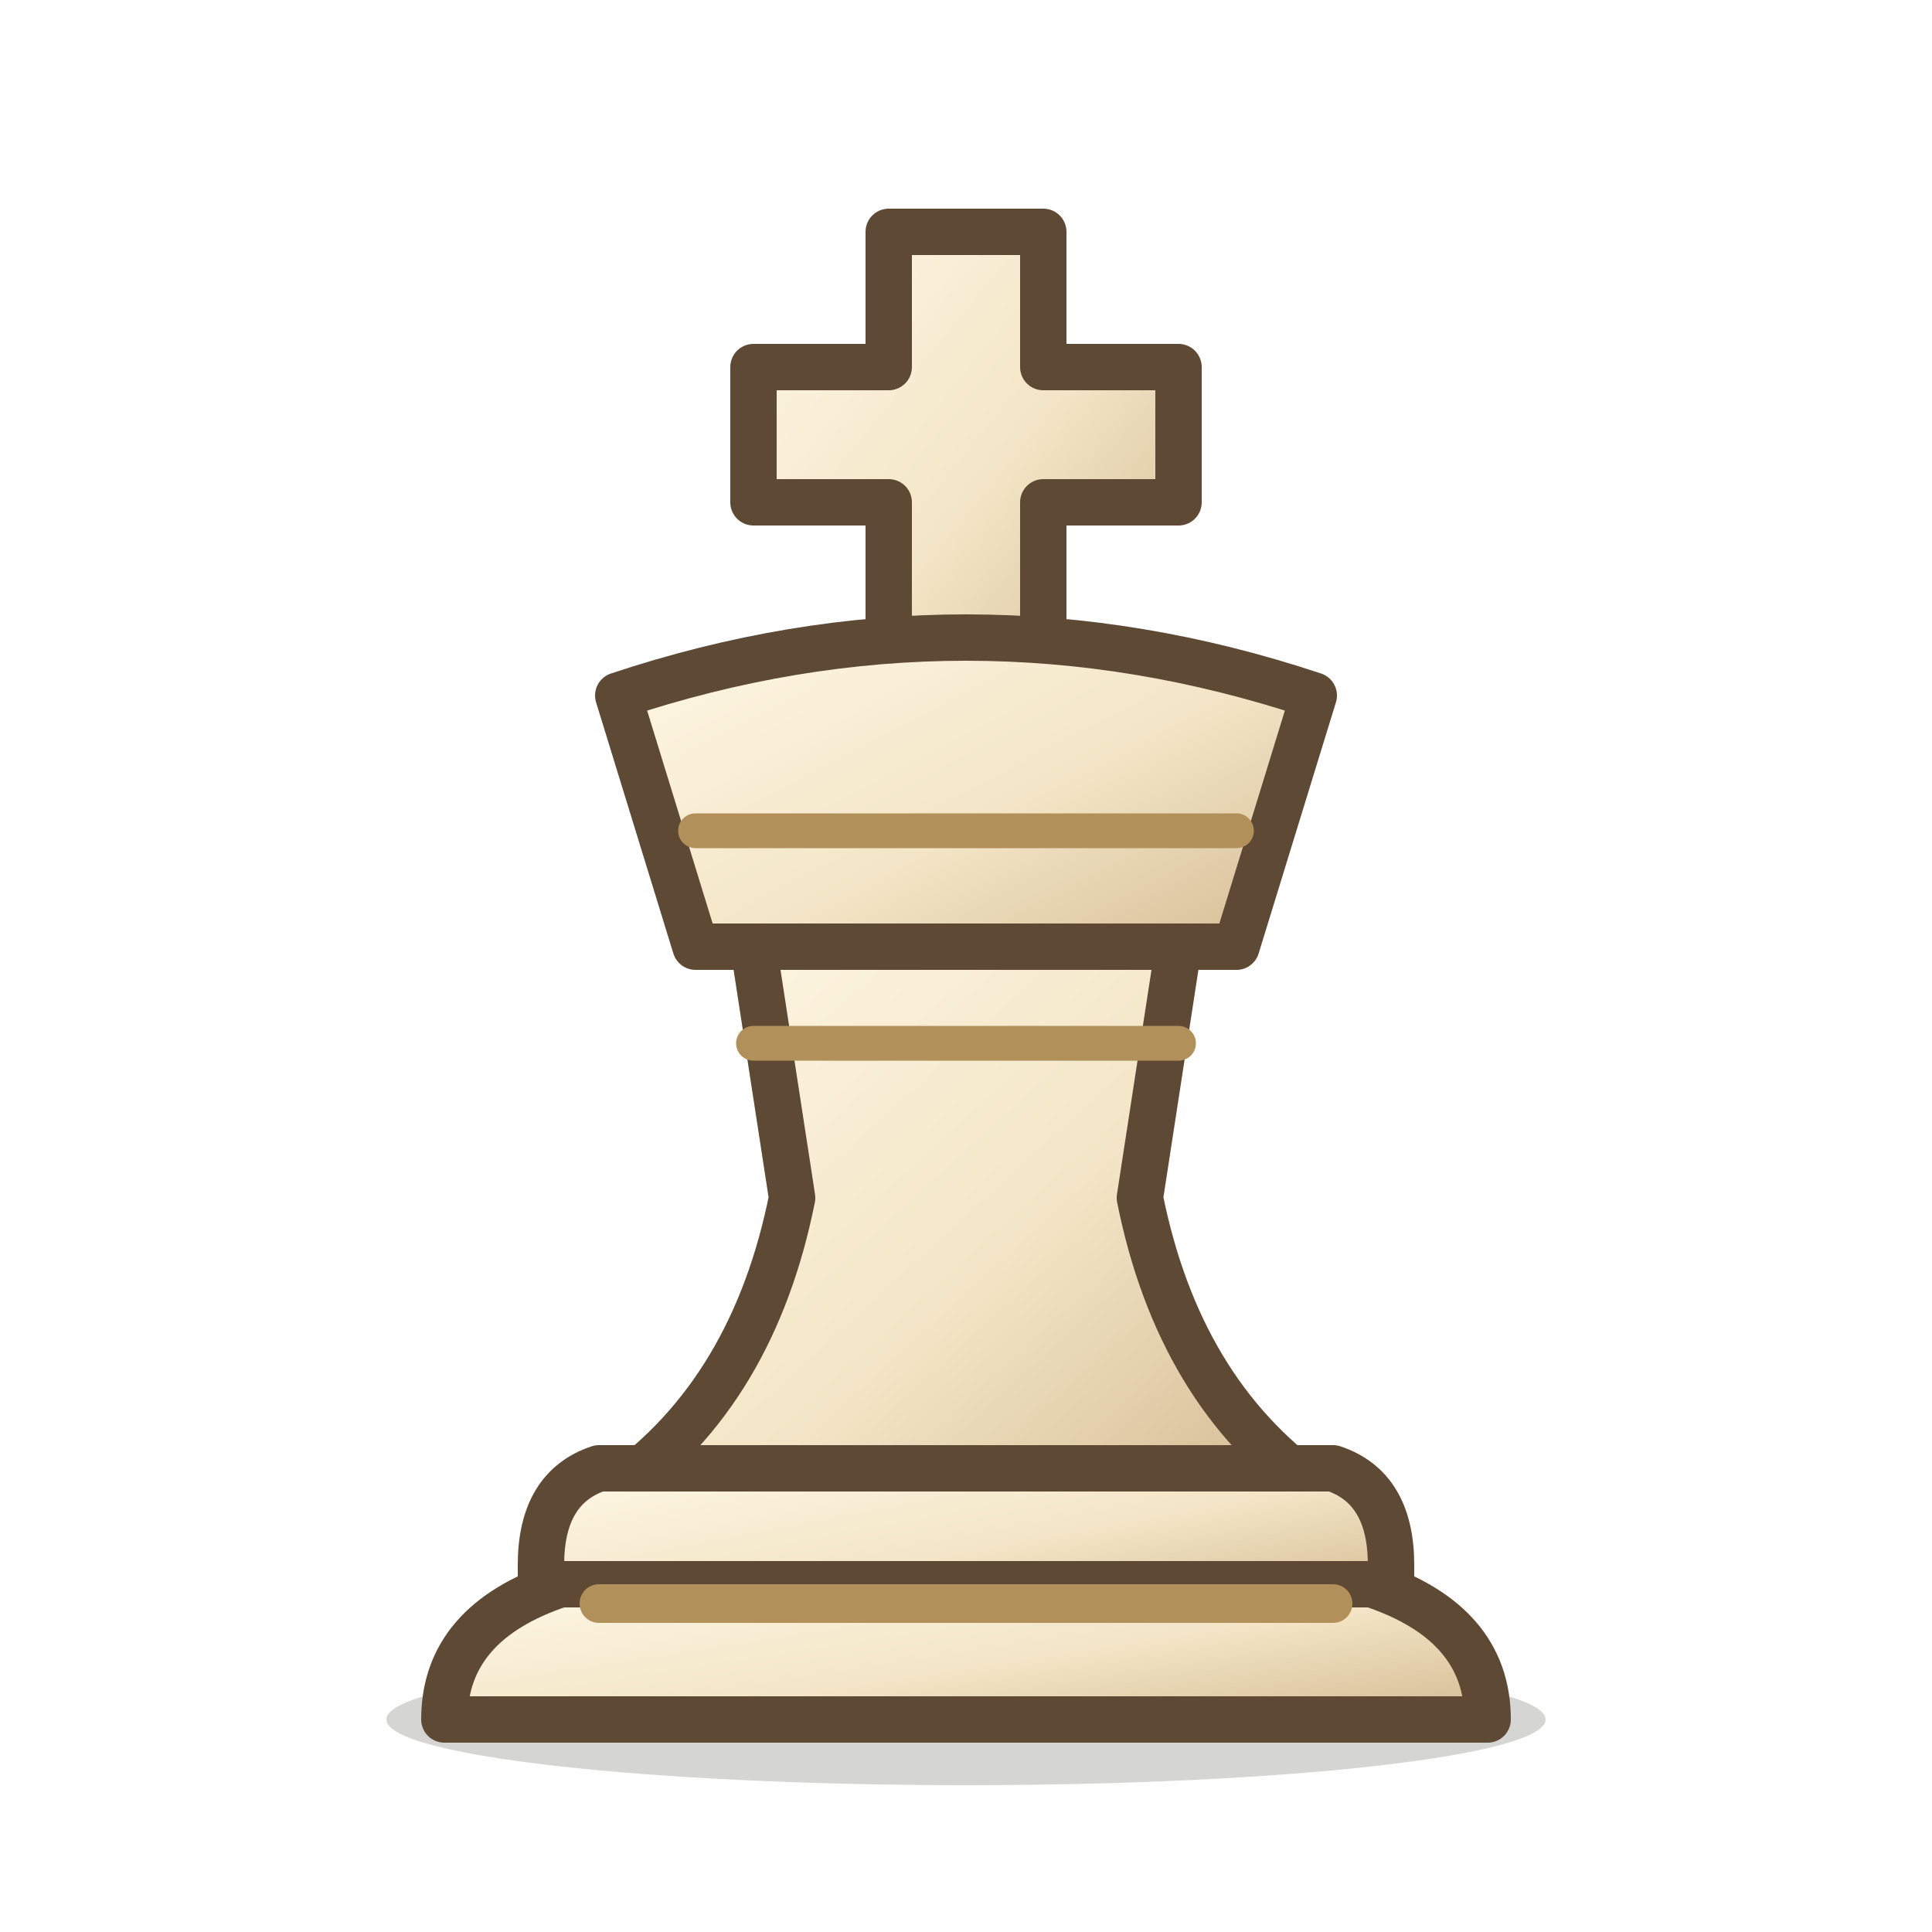
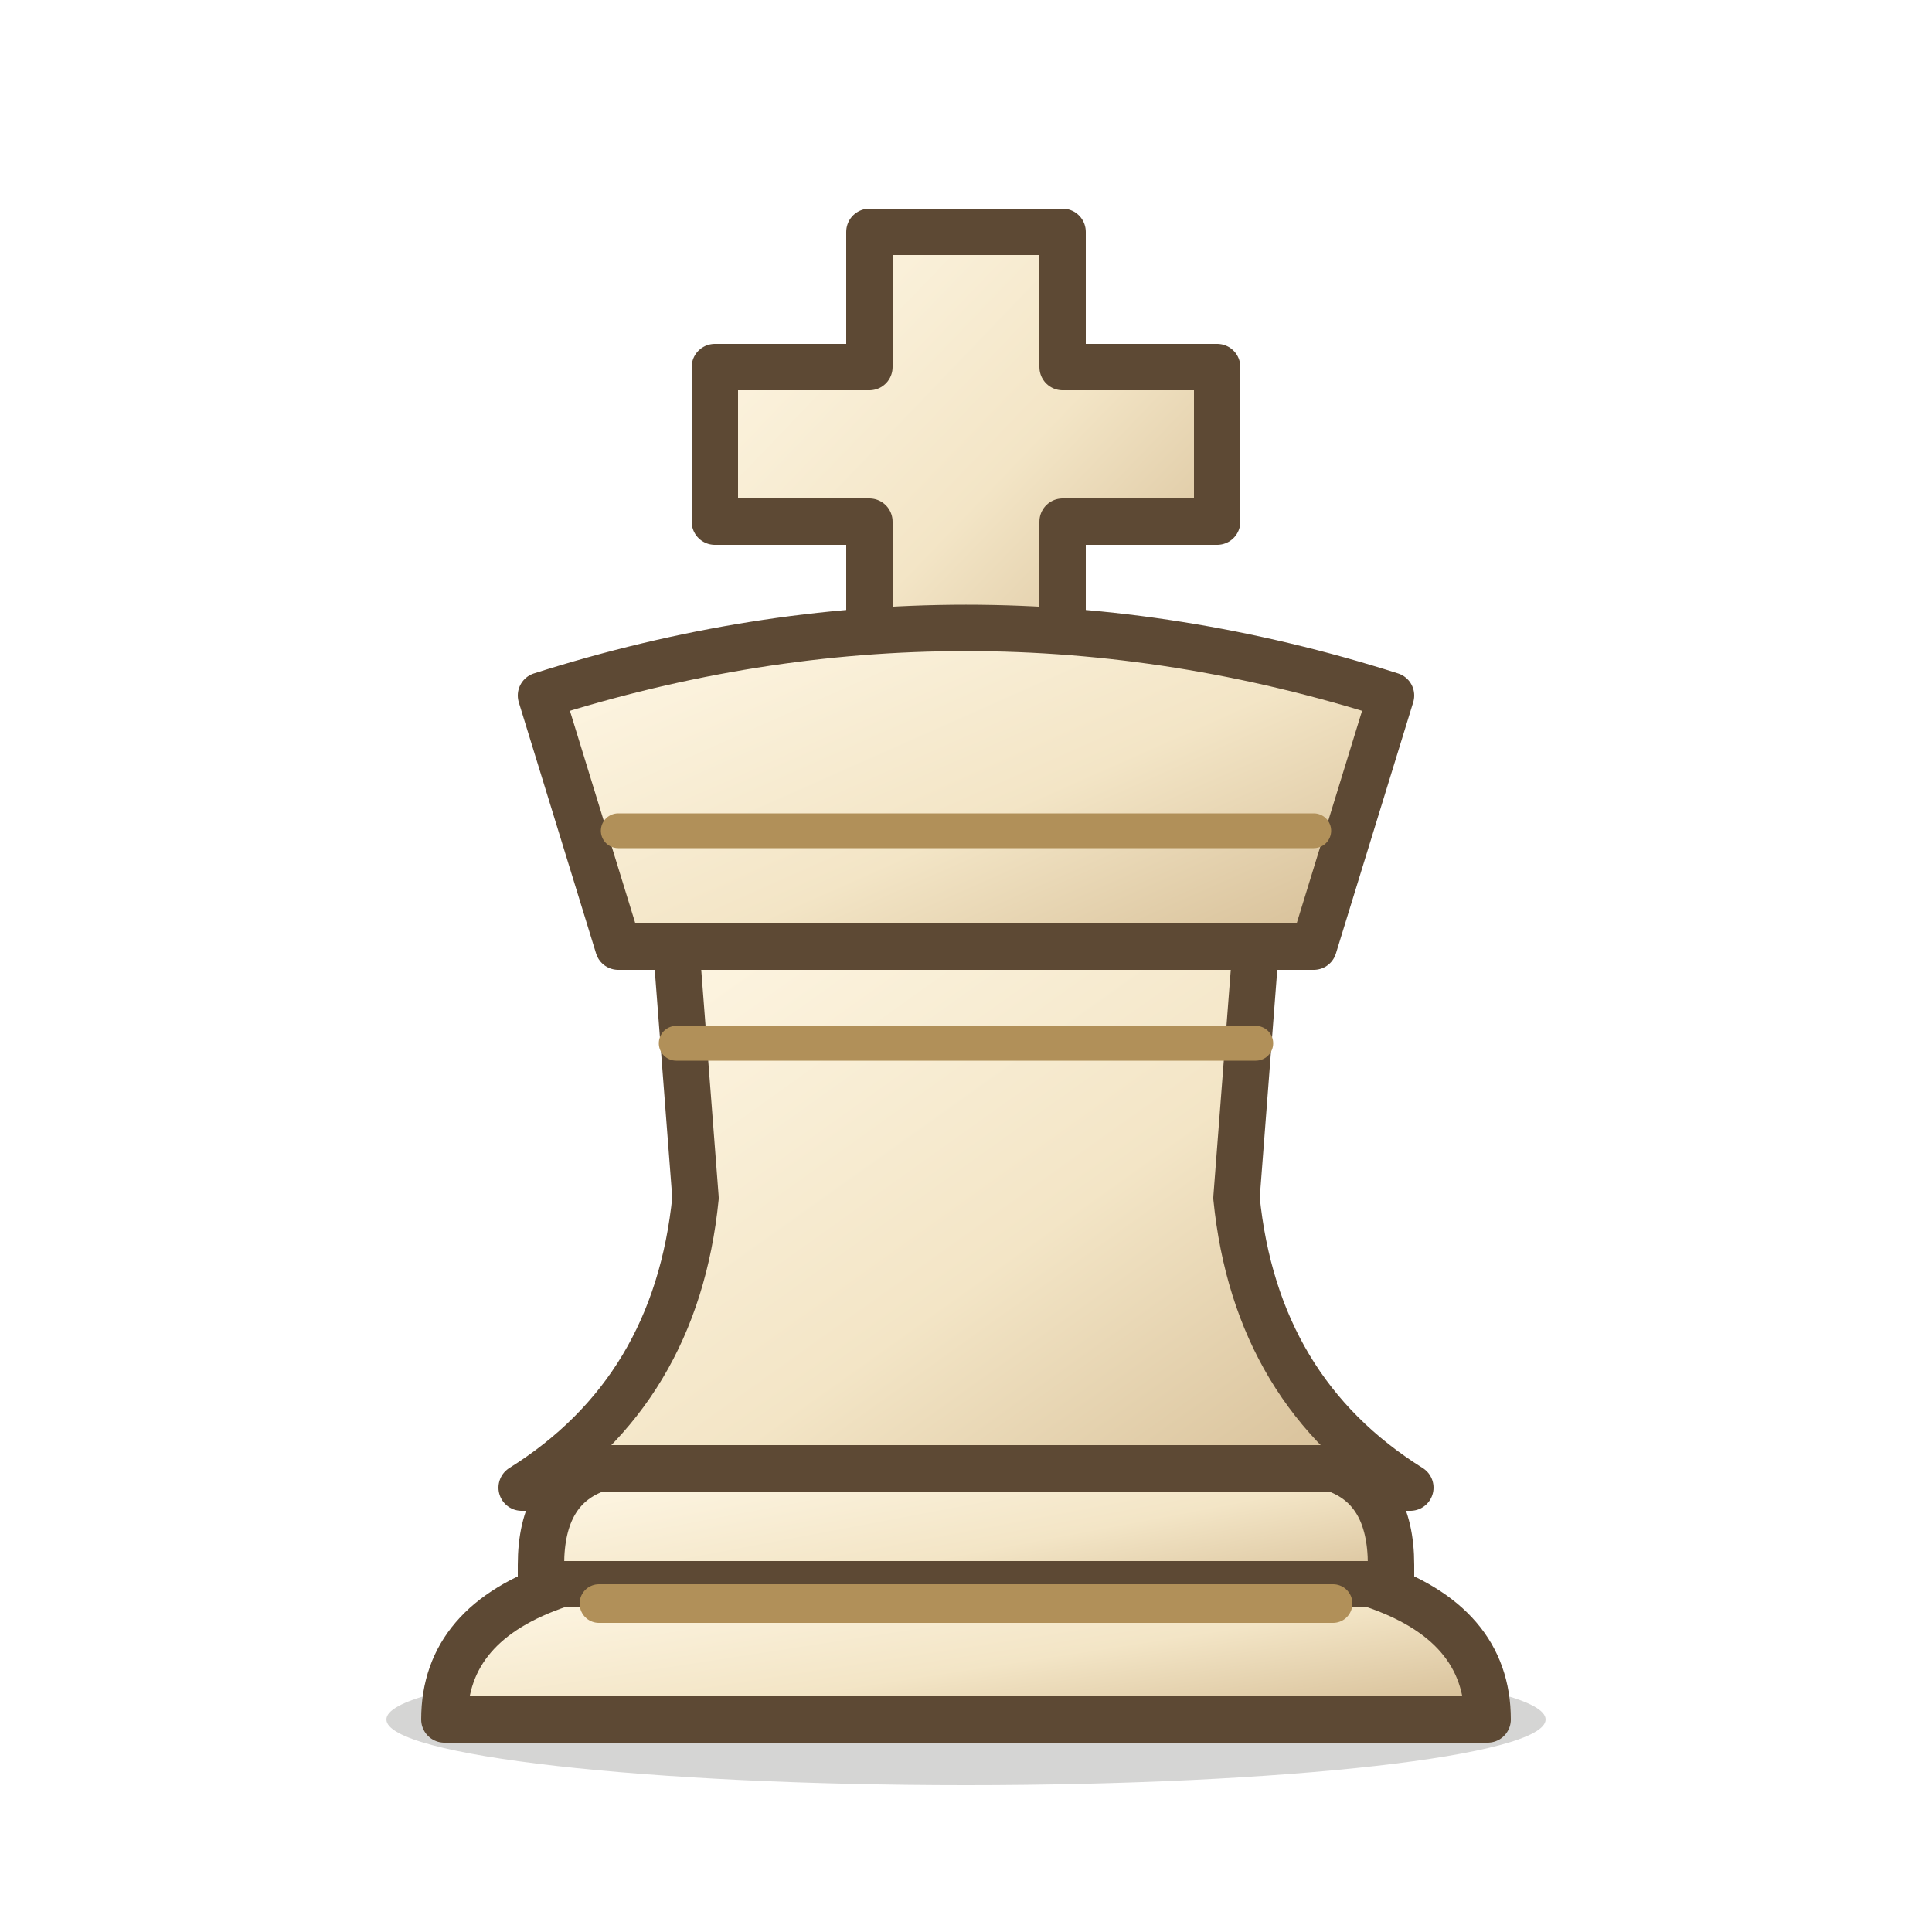
<svg xmlns="http://www.w3.org/2000/svg" viewBox="0 0 100 100">
  <defs>
    <linearGradient id="body" x1="0" y1="0" x2="1" y2=".85">
      <stop stop-color="#fff8e7" />
      <stop offset=".6" stop-color="#f3e5c6" />
      <stop offset="1" stop-color="#d8c19a" />
    </linearGradient>
  </defs>
  <ellipse cx="50" cy="89" rx="30" ry="3.4" fill="#181510" opacity=".18" />
  <g fill="url(#body)" stroke="#5d4934" stroke-width="2.4" stroke-linecap="round" stroke-linejoin="round">
-     <path d="M46 12 H54 V19 H61 V26 H54 V35 H46 V26 H39 V19 H46Z" />
-     <path d="M32 36 Q50 30 68 36 L64 49 H36Z" />
-     <path d="M39 49 H61 L59 62 Q61 72 68 77 H32 Q39 72 41 62Z" />
-     <path d="M36 43H64 M39 54H61" class="detail" />
+     <path d="M45 12 H55 V19 H63 V27 H55 V35 H45 V27 H37 V19 H45Z" />
+     <path d="M28 36 Q50 29 72 36 L68 49 H32Z" />
+     <path d="M35 49 H65 L64 62 Q65 72 73 77 H27 Q35 72 36 62Z" />
+     <path d="M32 43H68 M35 54H65" class="detail" />
    <path d="M31 76 H69 Q72 77 72 81 V83 H28 V81 Q28 77 31 76Z" />
    <path d="M29 82 H71 Q77 84 77 89 H23 Q23 84 29 82Z" />
    <path d="M31 83H69" fill="none" stroke="#b19059" stroke-width="2" />
  </g>
  <style>.detail{fill:none;stroke:#b19059;stroke-width:1.8}.cut{fill:none;stroke:#5d4934;stroke-width:3}</style>
</svg>
